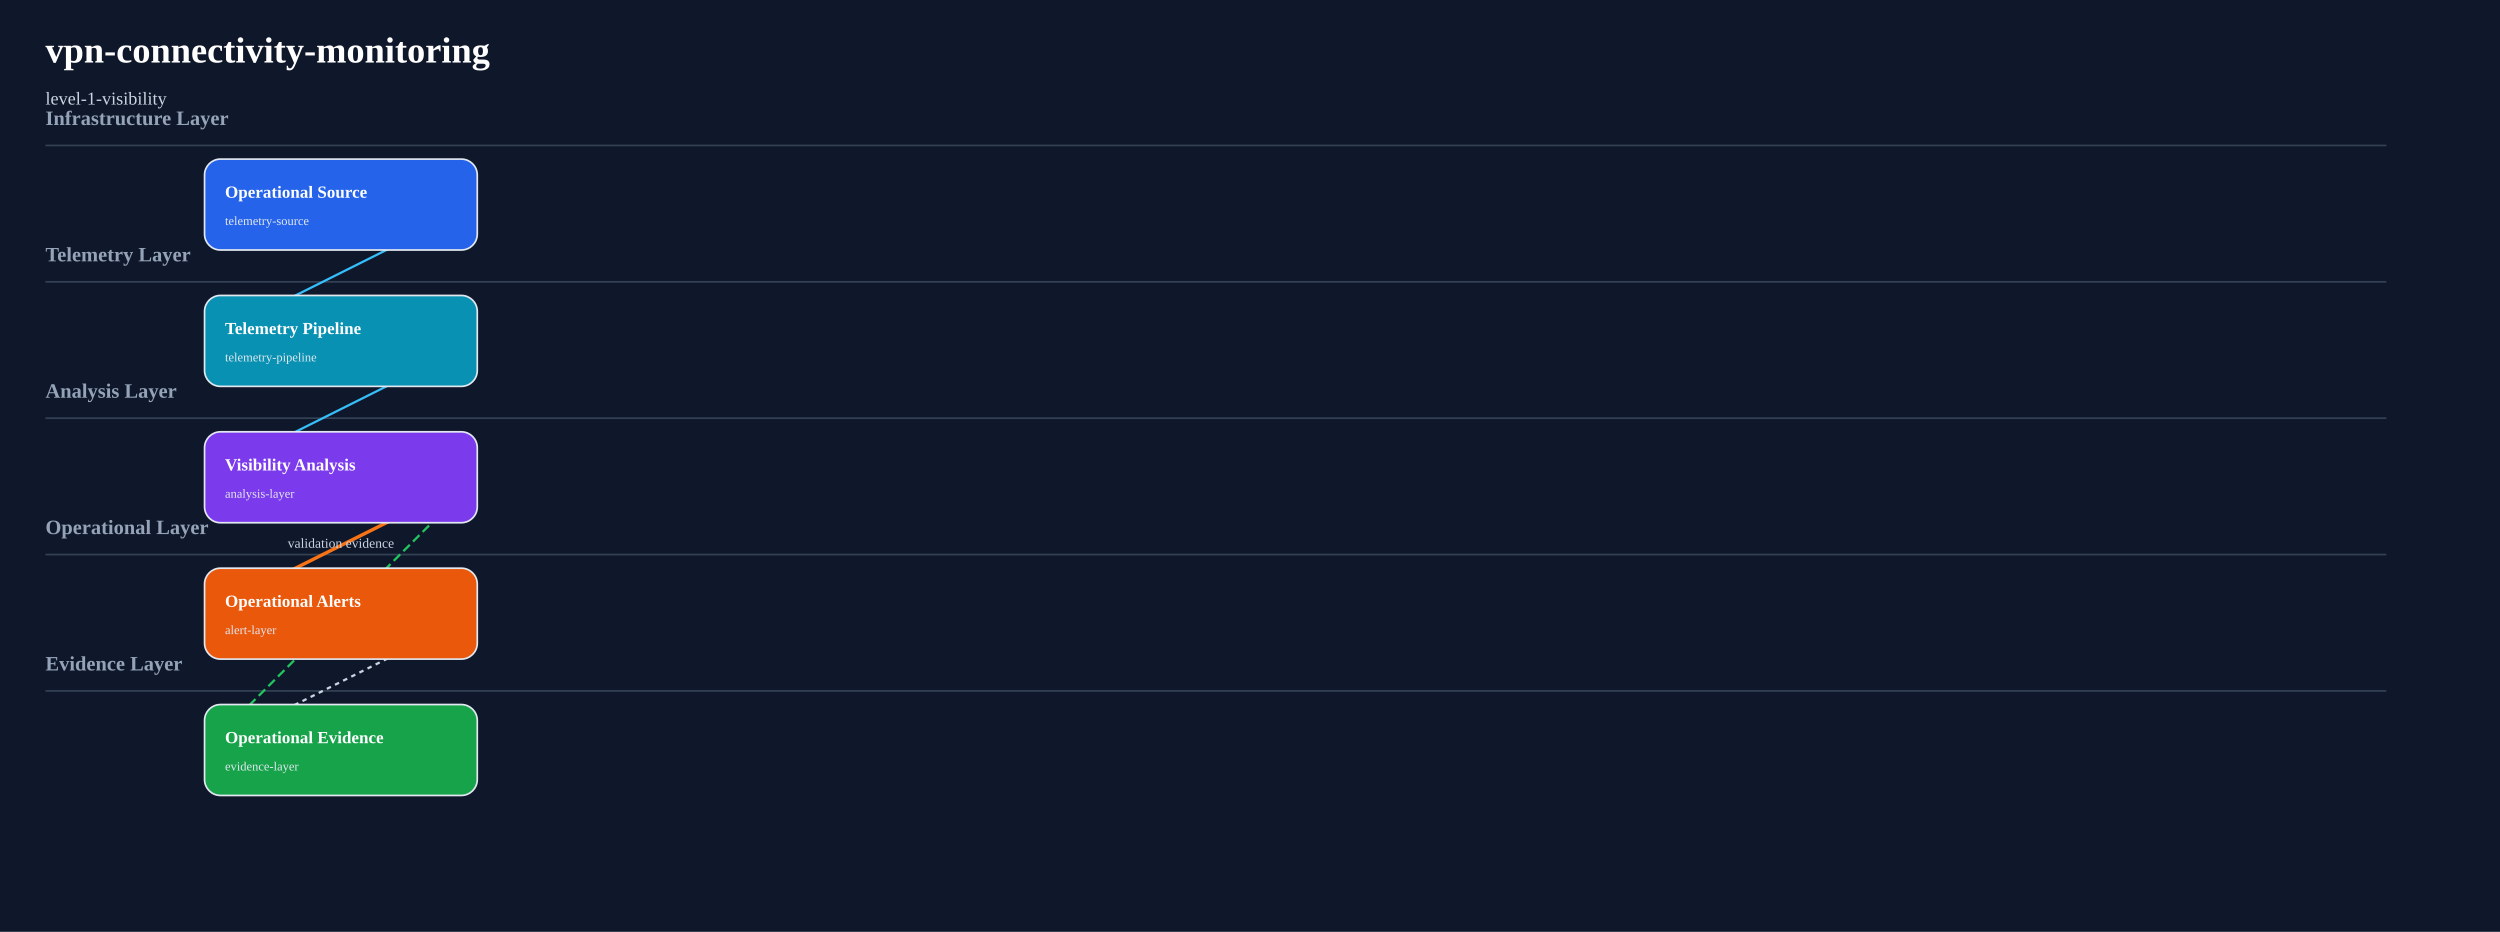
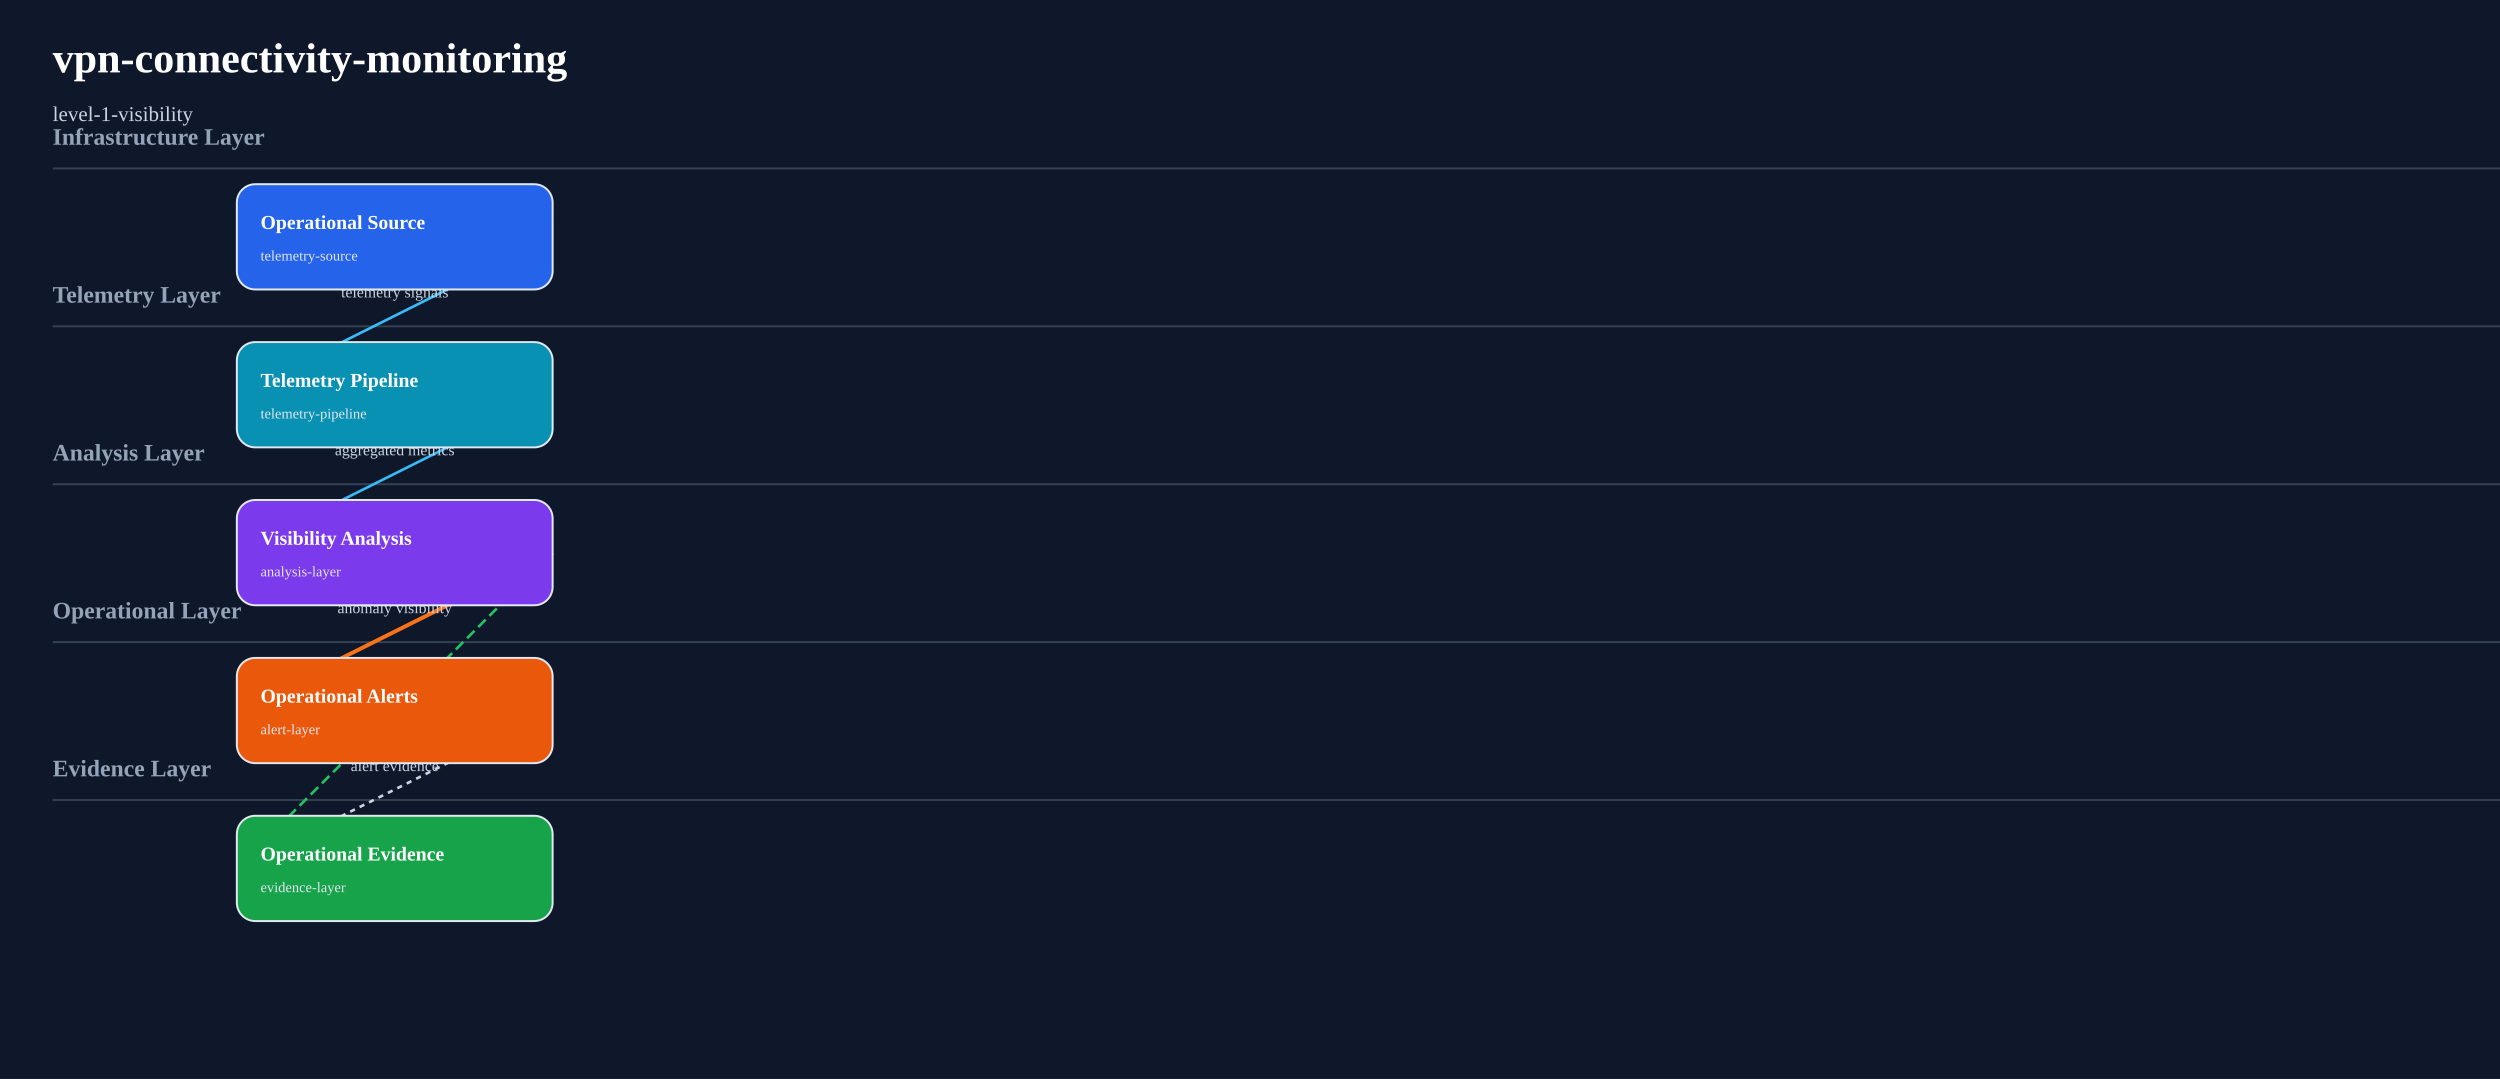
- <svg xmlns="http://www.w3.org/2000/svg" width="2200" height="820">
+ <svg xmlns="http://www.w3.org/2000/svg" width="1900" height="820">
  <rect width="100%" height="100%" fill="#0f172a" />
  <defs>
    <marker id="arrow" markerWidth="10" markerHeight="10" refX="9" refY="3" orient="auto" markerUnits="strokeWidth">
      <path d="M0,0 L0,6 L9,3 z" fill="#94a3b8" />
    </marker>
  </defs>
  <text x="40" y="55" fill="#ffffff" font-size="32" font-weight="bold">vpn-connectivity-monitoring</text>
  <text x="40" y="92" fill="#cbd5e1" font-size="16">level-1-visibility</text>
  <text x="40" y="110" fill="#94a3b8" font-size="18" font-weight="bold">Infrastructure Layer</text>
  <line x1="40" y1="128" x2="2100" y2="128" stroke="#334155" stroke-width="1.5" />
  <text x="40" y="230" fill="#94a3b8" font-size="18" font-weight="bold">Telemetry Layer</text>
  <line x1="40" y1="248" x2="2100" y2="248" stroke="#334155" stroke-width="1.5" />
  <text x="40" y="350" fill="#94a3b8" font-size="18" font-weight="bold">Analysis Layer</text>
  <line x1="40" y1="368" x2="2100" y2="368" stroke="#334155" stroke-width="1.5" />
  <text x="40" y="470" fill="#94a3b8" font-size="18" font-weight="bold">Operational Layer</text>
  <line x1="40" y1="488" x2="2100" y2="488" stroke="#334155" stroke-width="1.5" />
  <text x="40" y="590" fill="#94a3b8" font-size="18" font-weight="bold">Evidence Layer</text>
  <line x1="40" y1="608" x2="2100" y2="608" stroke="#334155" stroke-width="1.5" />
  <line x1="420" y1="180" x2="180" y2="300" stroke="#38bdf8" stroke-width="2" stroke-dasharray="" marker-end="url(#arrow)" />
-   <text x="300.0" y="182.0" fill="#cbd5e1" font-size="12" text-anchor="middle">telemetry signals</text>
+   <text x="300.0" y="226.0" fill="#cbd5e1" font-size="12" text-anchor="middle">telemetry signals</text>
  <line x1="420" y1="300" x2="180" y2="420" stroke="#38bdf8" stroke-width="2" stroke-dasharray="" marker-end="url(#arrow)" />
-   <text x="300.0" y="302.0" fill="#cbd5e1" font-size="12" text-anchor="middle">aggregated metrics</text>
+   <text x="300.0" y="346.0" fill="#cbd5e1" font-size="12" text-anchor="middle">aggregated metrics</text>
  <line x1="420" y1="420" x2="180" y2="540" stroke="#f97316" stroke-width="3" stroke-dasharray="" marker-end="url(#arrow)" />
-   <text x="300.0" y="422.0" fill="#cbd5e1" font-size="12" text-anchor="middle">anomaly visibility</text>
+   <text x="300.0" y="466.0" fill="#cbd5e1" font-size="12" text-anchor="middle">anomaly visibility</text>
  <line x1="420" y1="540" x2="180" y2="660" stroke="#cbd5e1" stroke-width="2" stroke-dasharray="4,4" marker-end="url(#arrow)" />
-   <text x="300.0" y="542.0" fill="#cbd5e1" font-size="12" text-anchor="middle">alert evidence</text>
+   <text x="300.0" y="586.0" fill="#cbd5e1" font-size="12" text-anchor="middle">alert evidence</text>
  <line x1="420" y1="420" x2="180" y2="660" stroke="#22c55e" stroke-width="2" stroke-dasharray="8,4" marker-end="url(#arrow)" />
-   <text x="300.0" y="482.0" fill="#cbd5e1" font-size="12" text-anchor="middle">validation evidence</text>
+   <text x="300.0" y="526.0" fill="#cbd5e1" font-size="12" text-anchor="middle">validation evidence</text>
  <rect x="180" y="140" width="240" height="80" rx="14" fill="#2563eb" stroke="#e2e8f0" stroke-width="1.5" />
  <text x="198" y="174" fill="#ffffff" font-size="15" font-weight="bold">Operational Source</text>
  <text x="198" y="198" fill="#e2e8f0" font-size="11">telemetry-source</text>
  <rect x="180" y="260" width="240" height="80" rx="14" fill="#0891b2" stroke="#e2e8f0" stroke-width="1.5" />
  <text x="198" y="294" fill="#ffffff" font-size="15" font-weight="bold">Telemetry Pipeline</text>
  <text x="198" y="318" fill="#e2e8f0" font-size="11">telemetry-pipeline</text>
  <rect x="180" y="380" width="240" height="80" rx="14" fill="#7c3aed" stroke="#e2e8f0" stroke-width="1.5" />
  <text x="198" y="414" fill="#ffffff" font-size="15" font-weight="bold">Visibility Analysis</text>
  <text x="198" y="438" fill="#e2e8f0" font-size="11">analysis-layer</text>
  <rect x="180" y="500" width="240" height="80" rx="14" fill="#ea580c" stroke="#e2e8f0" stroke-width="1.5" />
  <text x="198" y="534" fill="#ffffff" font-size="15" font-weight="bold">Operational Alerts</text>
  <text x="198" y="558" fill="#e2e8f0" font-size="11">alert-layer</text>
  <rect x="180" y="620" width="240" height="80" rx="14" fill="#16a34a" stroke="#e2e8f0" stroke-width="1.5" />
  <text x="198" y="654" fill="#ffffff" font-size="15" font-weight="bold">Operational Evidence</text>
  <text x="198" y="678" fill="#e2e8f0" font-size="11">evidence-layer</text>
</svg>
